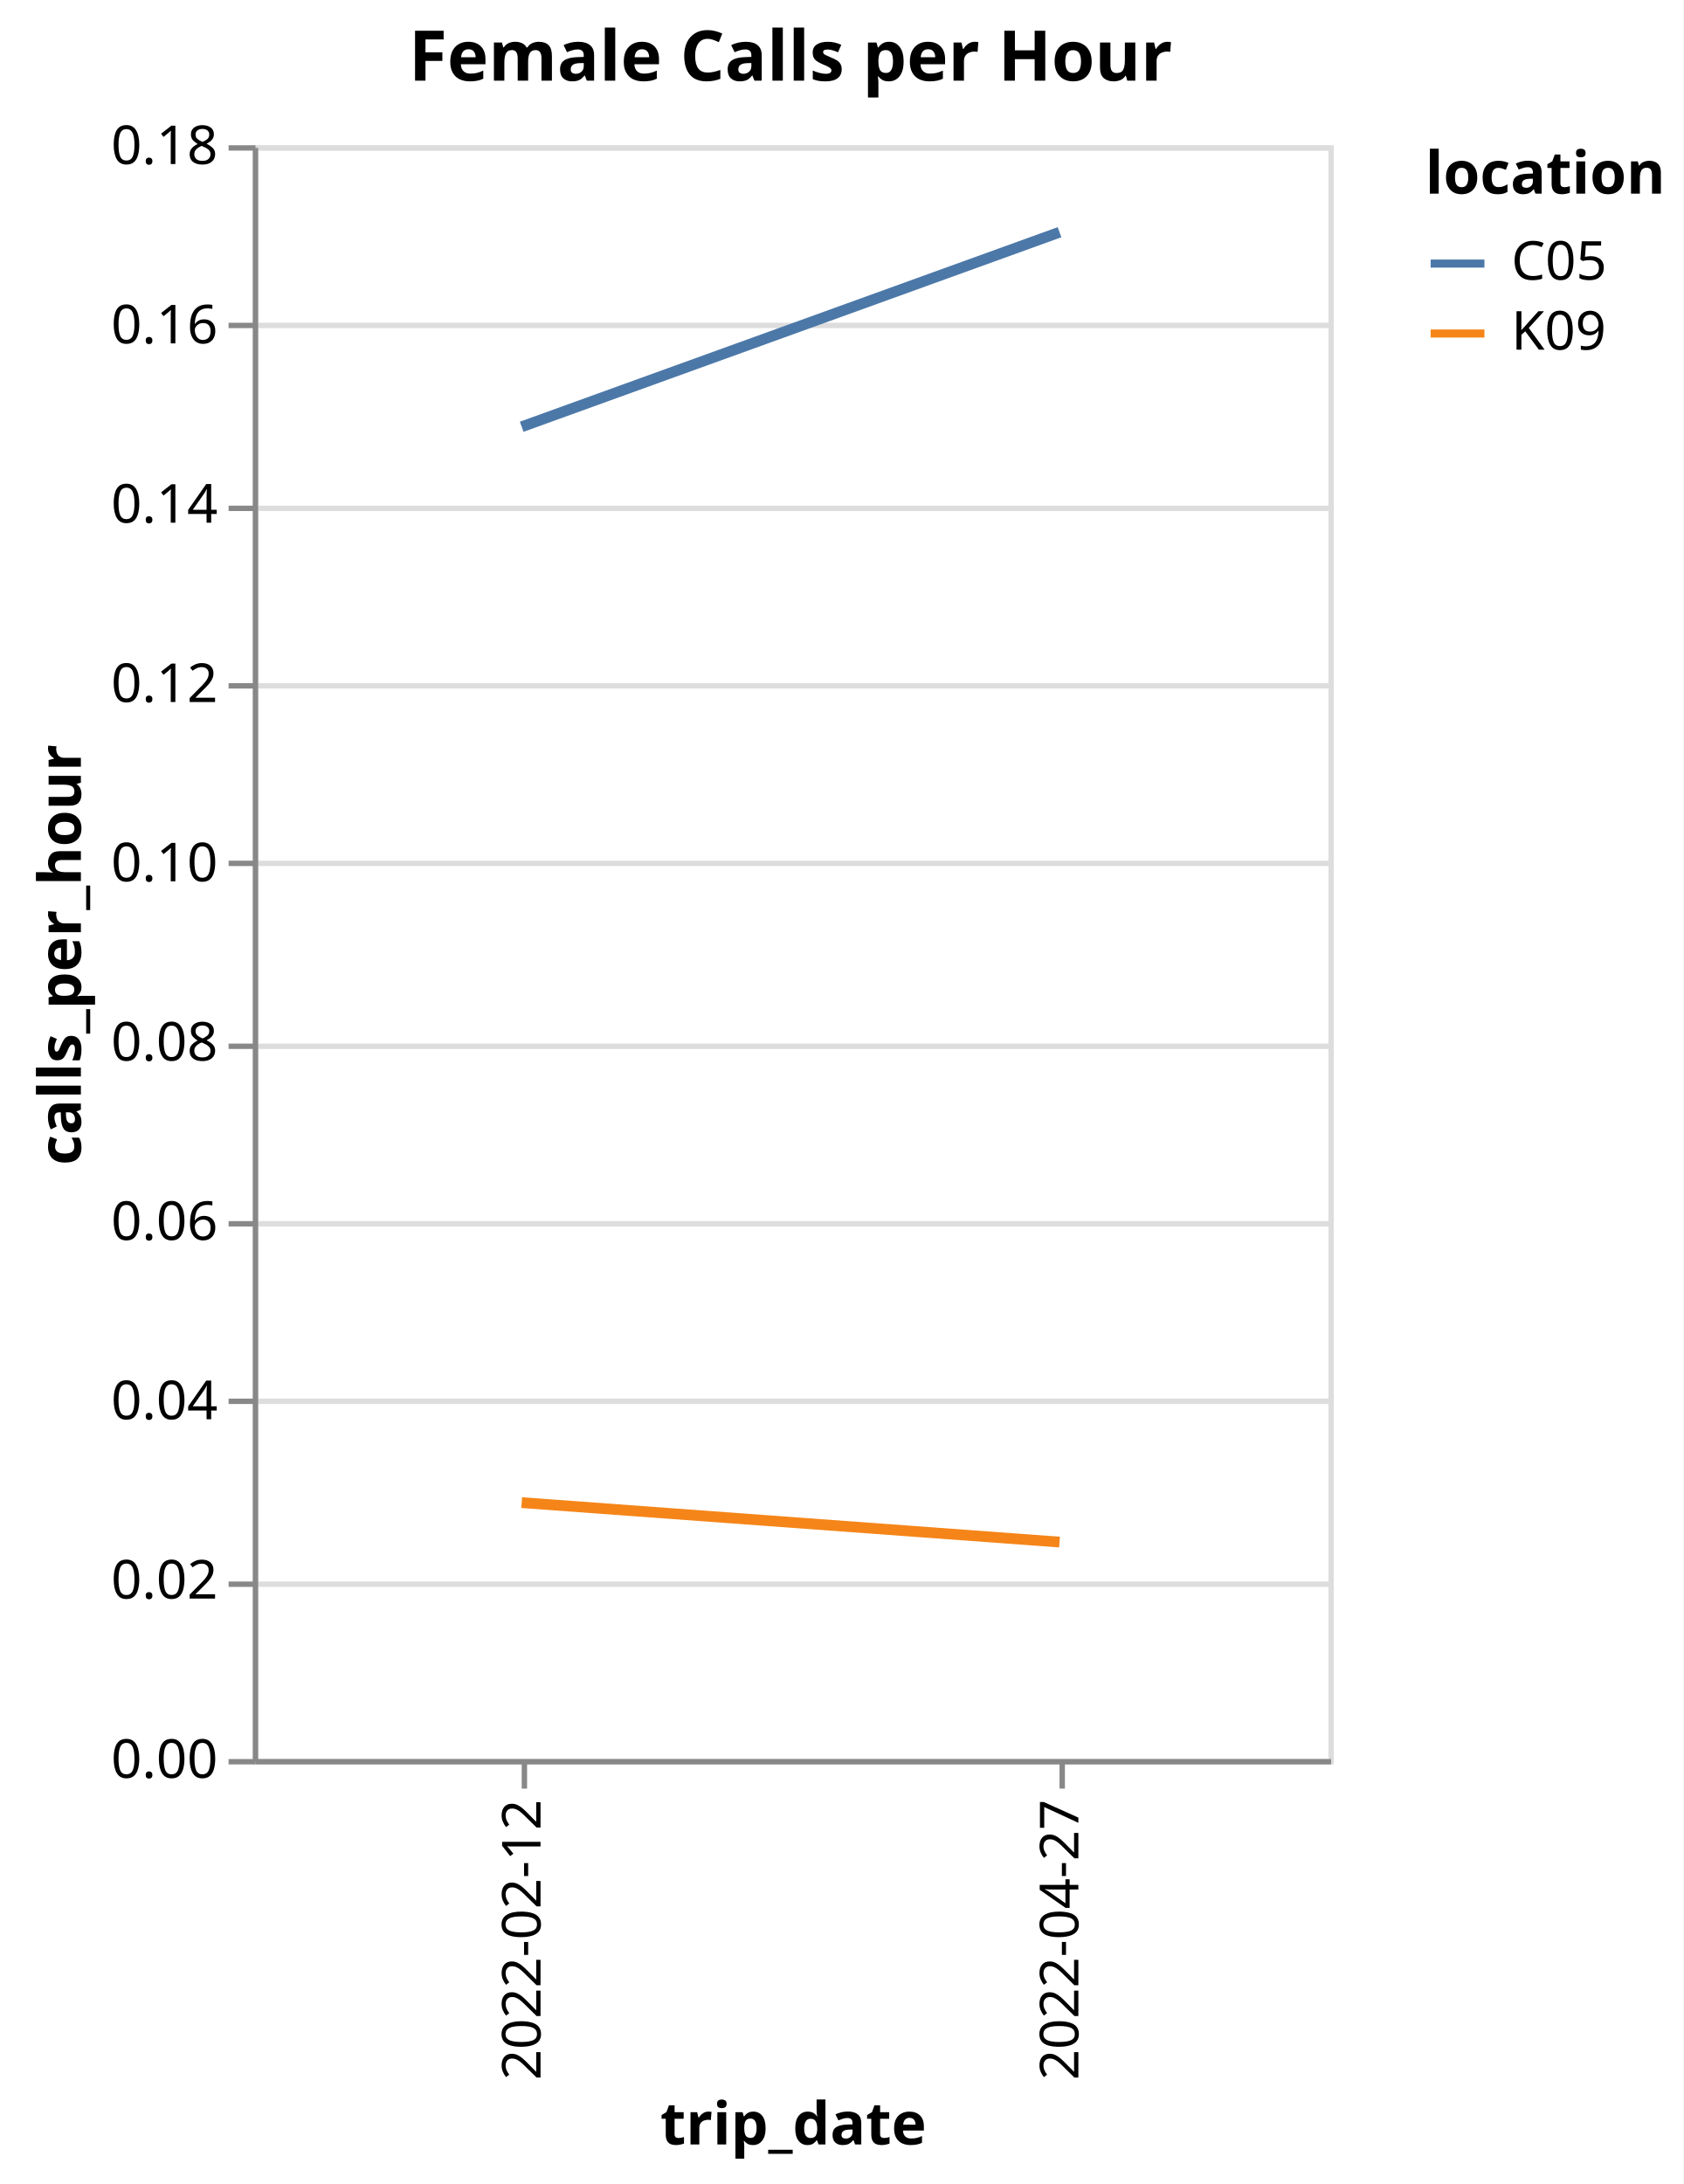
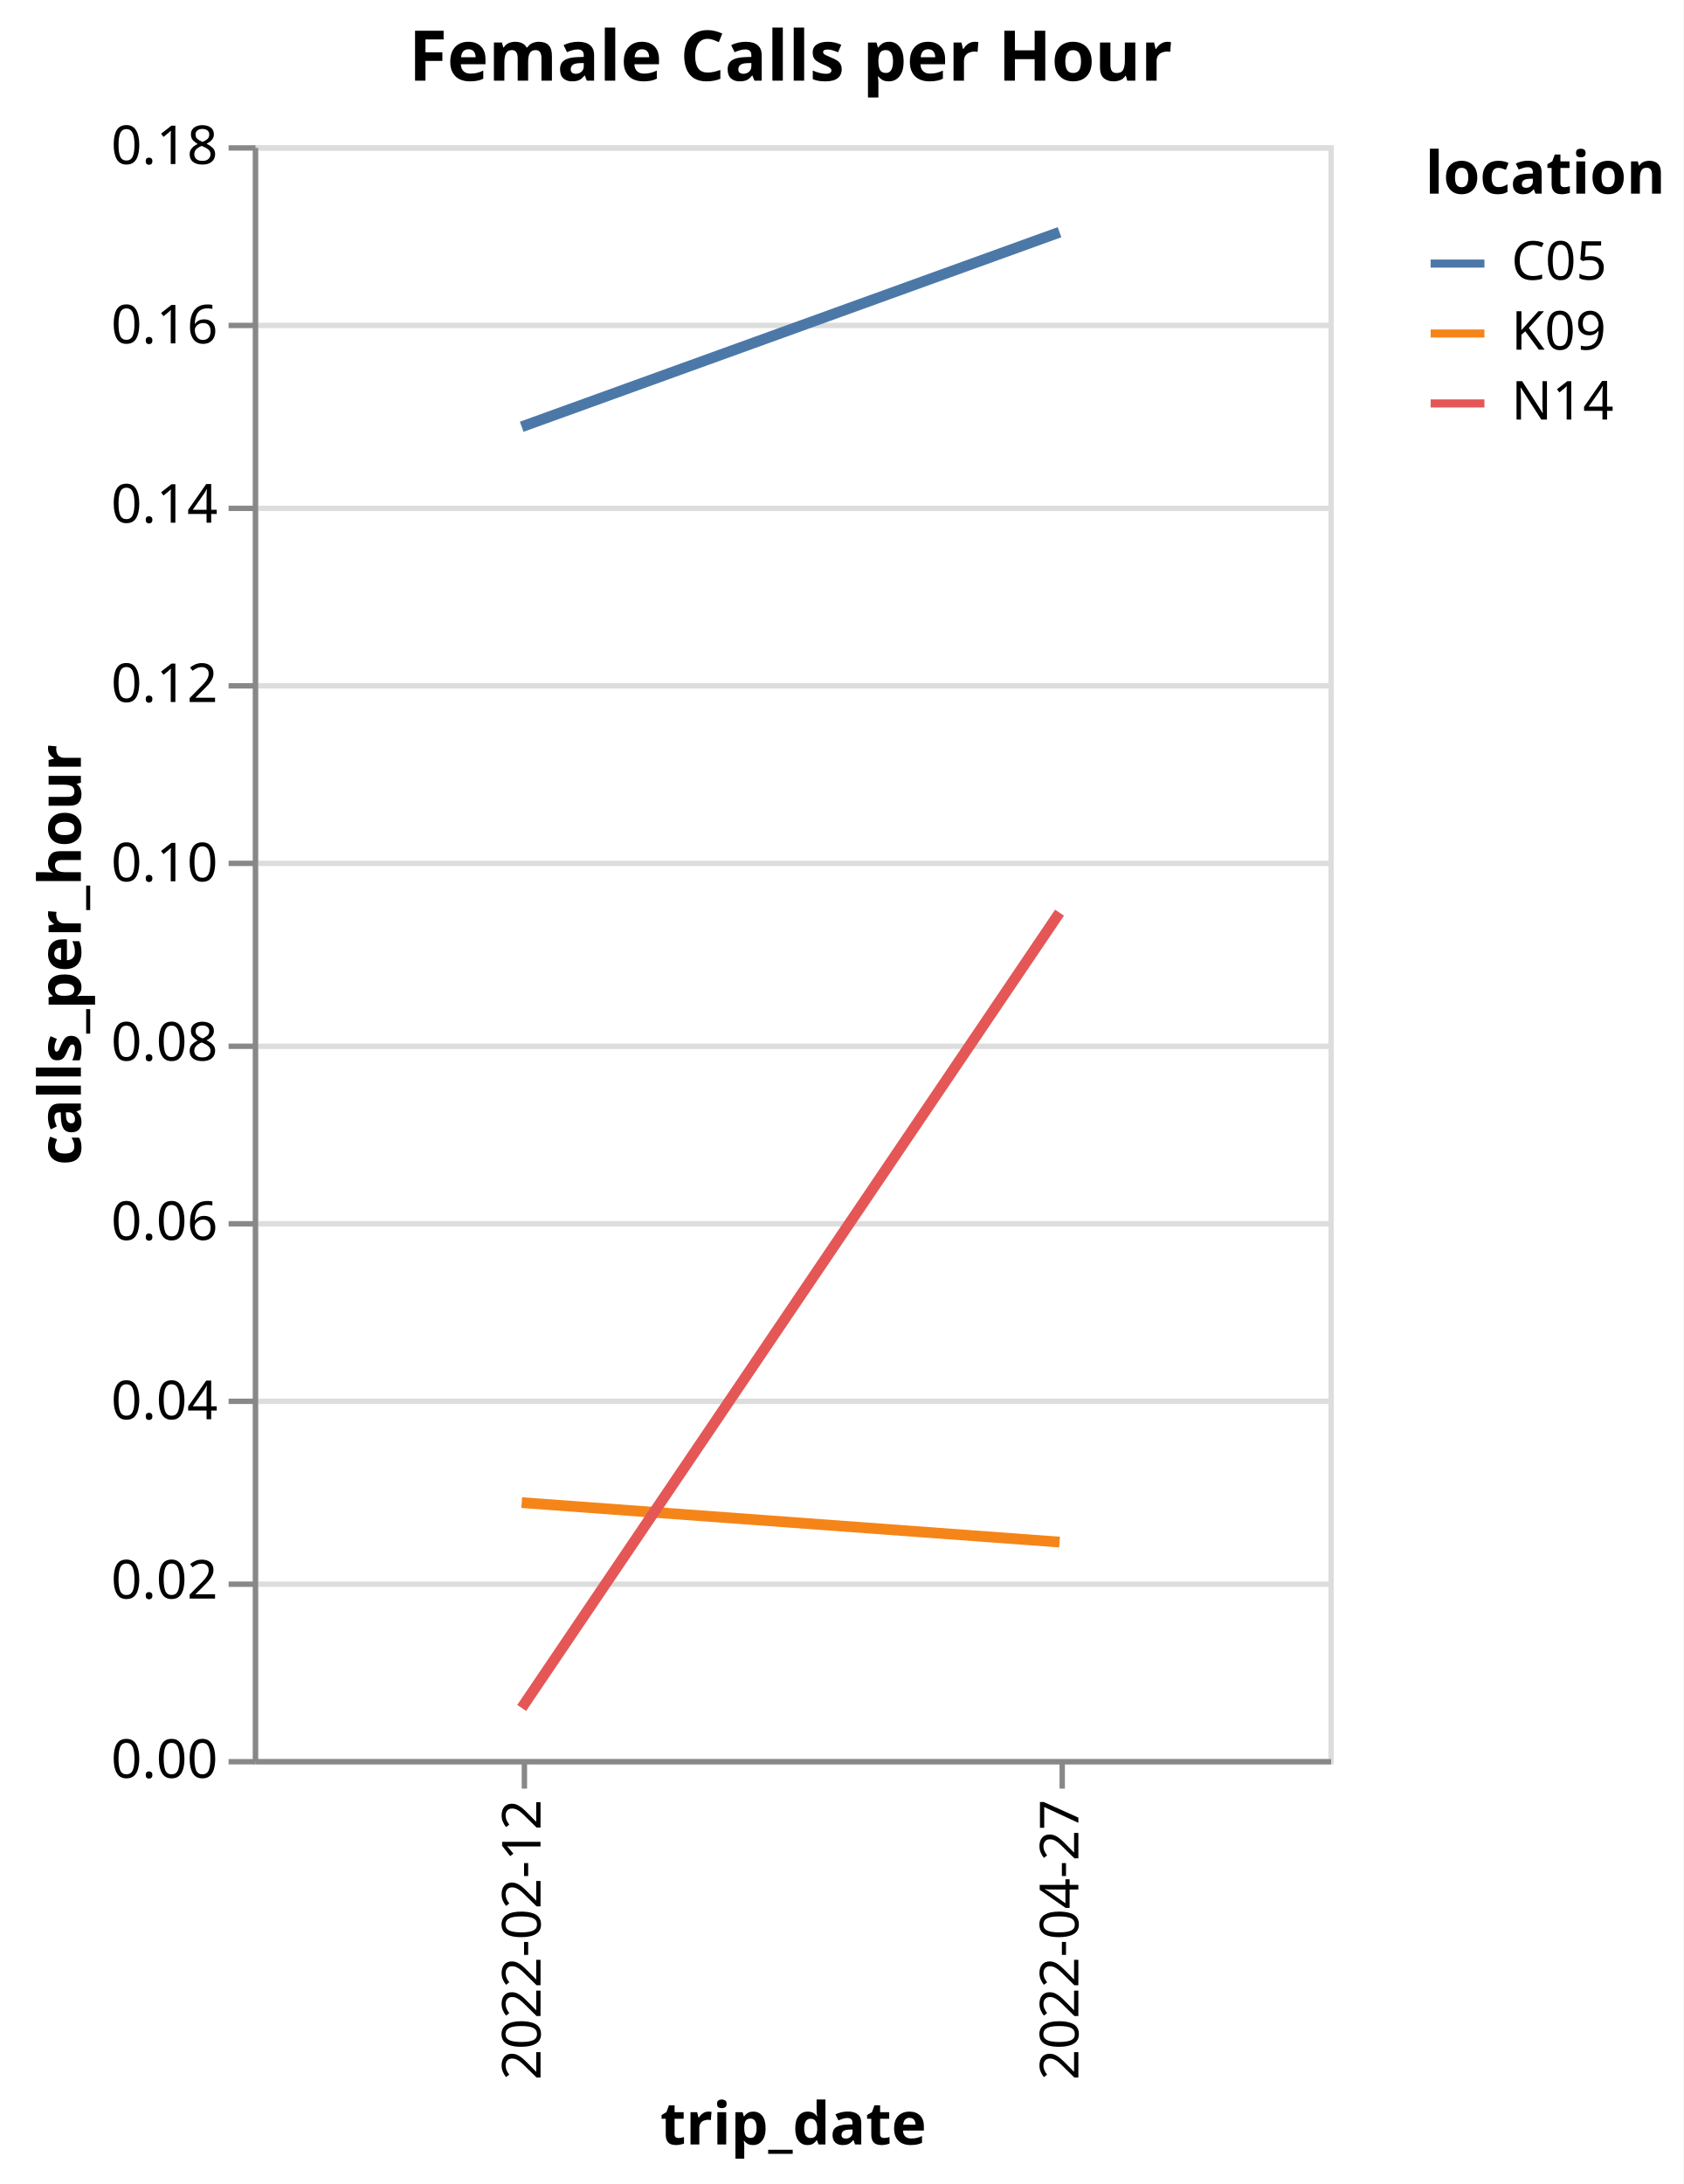
<svg xmlns="http://www.w3.org/2000/svg" version="1.1" class="marks" width="313" height="406" viewBox="0 0 313 406">
  <rect width="313" height="406" fill="white" />
  <g fill="none" stroke-miterlimit="10" transform="translate(47,27)">
    <g class="mark-group role-frame root" role="graphics-object" aria-roledescription="group mark container">
      <g transform="translate(0,0)">
        <path class="background" aria-hidden="true" d="M0.5,0.5h200v300h-200Z" stroke="#ddd" />
        <g>
          <g class="mark-group role-axis" aria-hidden="true">
            <g transform="translate(0.5,0.5)">
              <path class="background" aria-hidden="true" d="M0,0h0v0h0Z" pointer-events="none" />
              <g>
                <g class="mark-rule role-axis-grid" pointer-events="none">
                  <line transform="translate(0,300)" x2="200" y2="0" stroke="#ddd" stroke-width="1" opacity="1" />
                  <line transform="translate(0,267)" x2="200" y2="0" stroke="#ddd" stroke-width="1" opacity="1" />
                  <line transform="translate(0,233)" x2="200" y2="0" stroke="#ddd" stroke-width="1" opacity="1" />
                  <line transform="translate(0,200)" x2="200" y2="0" stroke="#ddd" stroke-width="1" opacity="1" />
                  <line transform="translate(0,167)" x2="200" y2="0" stroke="#ddd" stroke-width="1" opacity="1" />
                  <line transform="translate(0,133)" x2="200" y2="0" stroke="#ddd" stroke-width="1" opacity="1" />
                  <line transform="translate(0,100)" x2="200" y2="0" stroke="#ddd" stroke-width="1" opacity="1" />
                  <line transform="translate(0,67)" x2="200" y2="0" stroke="#ddd" stroke-width="1" opacity="1" />
                  <line transform="translate(0,33)" x2="200" y2="0" stroke="#ddd" stroke-width="1" opacity="1" />
                  <line transform="translate(0,0)" x2="200" y2="0" stroke="#ddd" stroke-width="1" opacity="1" />
                </g>
              </g>
              <path class="foreground" aria-hidden="true" d="" pointer-events="none" display="none" />
            </g>
          </g>
          <g class="mark-group role-axis" role="graphics-symbol" aria-roledescription="axis" aria-label="X-axis titled 'trip_date' for a discrete scale with 2 values: 2022-02-12, 2022-04-27">
            <g transform="translate(0.5,300.5)">
              <path class="background" aria-hidden="true" d="M0,0h0v0h0Z" pointer-events="none" />
              <g>
                <g class="mark-rule role-axis-tick" pointer-events="none">
                  <line transform="translate(50,0)" x2="0" y2="5" stroke="#888" stroke-width="1" opacity="1" />
                  <line transform="translate(150,0)" x2="0" y2="5" stroke="#888" stroke-width="1" opacity="1" />
                </g>
                <g class="mark-text role-axis-label" pointer-events="none">
                  <text text-anchor="end" transform="translate(50,7) rotate(270) translate(0,3)" font-family="sans-serif" font-size="10px" fill="#000" opacity="1">2022-02-12</text>
                  <text text-anchor="end" transform="translate(150,7) rotate(270) translate(0,3)" font-family="sans-serif" font-size="10px" fill="#000" opacity="1">2022-04-27</text>
                </g>
                <g class="mark-rule role-axis-domain" pointer-events="none">
                  <line transform="translate(0,0)" x2="200" y2="0" stroke="#888" stroke-width="1" opacity="1" />
                </g>
                <g class="mark-text role-axis-title" pointer-events="none">
                  <text text-anchor="middle" transform="translate(100,71.15234)" font-family="sans-serif" font-size="11px" font-weight="bold" fill="#000" opacity="1">trip_date</text>
                </g>
              </g>
              <path class="foreground" aria-hidden="true" d="" pointer-events="none" display="none" />
            </g>
          </g>
          <g class="mark-group role-axis" role="graphics-symbol" aria-roledescription="axis" aria-label="Y-axis titled 'calls_per_hour' for a linear scale with values from 0.00 to 0.18">
            <g transform="translate(0.5,0.5)">
              <path class="background" aria-hidden="true" d="M0,0h0v0h0Z" pointer-events="none" />
              <g>
                <g class="mark-rule role-axis-tick" pointer-events="none">
                  <line transform="translate(0,300)" x2="-5" y2="0" stroke="#888" stroke-width="1" opacity="1" />
                  <line transform="translate(0,267)" x2="-5" y2="0" stroke="#888" stroke-width="1" opacity="1" />
                  <line transform="translate(0,233)" x2="-5" y2="0" stroke="#888" stroke-width="1" opacity="1" />
                  <line transform="translate(0,200)" x2="-5" y2="0" stroke="#888" stroke-width="1" opacity="1" />
                  <line transform="translate(0,167)" x2="-5" y2="0" stroke="#888" stroke-width="1" opacity="1" />
                  <line transform="translate(0,133)" x2="-5" y2="0" stroke="#888" stroke-width="1" opacity="1" />
                  <line transform="translate(0,100)" x2="-5" y2="0" stroke="#888" stroke-width="1" opacity="1" />
                  <line transform="translate(0,67)" x2="-5" y2="0" stroke="#888" stroke-width="1" opacity="1" />
                  <line transform="translate(0,33)" x2="-5" y2="0" stroke="#888" stroke-width="1" opacity="1" />
                  <line transform="translate(0,0)" x2="-5" y2="0" stroke="#888" stroke-width="1" opacity="1" />
                </g>
                <g class="mark-text role-axis-label" pointer-events="none">
                  <text text-anchor="end" transform="translate(-7,303)" font-family="sans-serif" font-size="10px" fill="#000" opacity="1">0.00</text>
                  <text text-anchor="end" transform="translate(-7,269.6667)" font-family="sans-serif" font-size="10px" fill="#000" opacity="1">0.02</text>
                  <text text-anchor="end" transform="translate(-7,236.3333)" font-family="sans-serif" font-size="10px" fill="#000" opacity="1">0.04</text>
                  <text text-anchor="end" transform="translate(-7,203)" font-family="sans-serif" font-size="10px" fill="#000" opacity="1">0.06</text>
                  <text text-anchor="end" transform="translate(-7,169.6667)" font-family="sans-serif" font-size="10px" fill="#000" opacity="1">0.08</text>
                  <text text-anchor="end" transform="translate(-7,136.3333)" font-family="sans-serif" font-size="10px" fill="#000" opacity="1">0.10</text>
                  <text text-anchor="end" transform="translate(-7,103)" font-family="sans-serif" font-size="10px" fill="#000" opacity="1">0.12</text>
                  <text text-anchor="end" transform="translate(-7,69.66667)" font-family="sans-serif" font-size="10px" fill="#000" opacity="1">0.14</text>
                  <text text-anchor="end" transform="translate(-7,36.33333)" font-family="sans-serif" font-size="10px" fill="#000" opacity="1">0.16</text>
                  <text text-anchor="end" transform="translate(-7,3)" font-family="sans-serif" font-size="10px" fill="#000" opacity="1">0.18</text>
                </g>
                <g class="mark-rule role-axis-domain" pointer-events="none">
                  <line transform="translate(0,300)" x2="0" y2="-300" stroke="#888" stroke-width="1" opacity="1" />
                </g>
                <g class="mark-text role-axis-title" pointer-events="none">
                  <text text-anchor="middle" transform="translate(-30.46289,150) rotate(-90) translate(0,-2)" font-family="sans-serif" font-size="11px" font-weight="bold" fill="#000" opacity="1">calls_per_hour</text>
                </g>
              </g>
              <path class="foreground" aria-hidden="true" d="" pointer-events="none" display="none" />
            </g>
          </g>
          <g class="mark-group role-scope pathgroup" role="graphics-object" aria-roledescription="group mark container">
            <g transform="translate(0,0)">
              <path class="background" aria-hidden="true" d="M0,0h200v300h-200Z" />
              <g>
                <g class="mark-line role-mark marks" role="graphics-object" aria-roledescription="line mark container">
                  <path aria-label="trip_date: 2022-02-12; calls_per_hour: 0.1486; location: C05" role="graphics-symbol" aria-roledescription="line mark" d="M50,52.333L150,16.167" stroke="#4c78a8" stroke-width="2" />
                </g>
              </g>
              <path class="foreground" aria-hidden="true" d="" display="none" />
            </g>
            <g transform="translate(0,0)">
              <path class="background" aria-hidden="true" d="M0,0h200v300h-200Z" />
              <g>
                <g class="mark-line role-mark marks" role="graphics-object" aria-roledescription="line mark container">
                  <path aria-label="trip_date: 2022-02-12; calls_per_hour: 0.0286; location: K09" role="graphics-symbol" aria-roledescription="line mark" d="M50,252.333L150,259.667" stroke="#f58518" stroke-width="2" />
                </g>
              </g>
              <path class="foreground" aria-hidden="true" d="" display="none" />
            </g>
+             <g transform="translate(0,0)">
+               <path class="background" aria-hidden="true" d="M0,0h200v300h-200Z" />
+               <g>
+                 <g class="mark-line role-mark marks" role="graphics-object" aria-roledescription="line mark container">
+                   <path aria-label="trip_date: 2022-02-12; calls_per_hour: 0.0057; location: N14" role="graphics-symbol" aria-roledescription="line mark" d="M50,290.5L150,142.667" stroke="#e45756" stroke-width="2" />
+                 </g>
+               </g>
+               <path class="foreground" aria-hidden="true" d="" display="none" />
+             </g>
          </g>
-           <g class="mark-group role-legend" role="graphics-symbol" aria-roledescription="legend" aria-label="Symbol legend titled 'location' for stroke color with 2 values: C05, K09">
+           <g class="mark-group role-legend" role="graphics-symbol" aria-roledescription="legend" aria-label="Symbol legend titled 'location' for stroke color with 3 values: C05, K09, N14">
            <g transform="translate(218,0)">
-               <path class="background" aria-hidden="true" d="M0,0h43v40h-43Z" pointer-events="none" />
+               <path class="background" aria-hidden="true" d="M0,0h43v53h-43Z" pointer-events="none" />
              <g>
                <g class="mark-group role-legend-entry">
                  <g transform="translate(0,16)">
                    <path class="background" aria-hidden="true" d="M0,0h0v0h0Z" pointer-events="none" />
                    <g>
                      <g class="mark-group role-scope" role="graphics-object" aria-roledescription="group mark container">
                        <g transform="translate(0,0)">
                          <path class="background" aria-hidden="true" d="M0,0h34.345v11h-34.345Z" pointer-events="none" opacity="1" />
                          <g>
                            <g class="mark-symbol role-legend-symbol" pointer-events="none">
                              <path transform="translate(6,6)" d="M-5,0L5,0" stroke="#4c78a8" stroke-width="1.5" opacity="1" />
                            </g>
                            <g class="mark-text role-legend-label" pointer-events="none">
                              <text text-anchor="start" transform="translate(16,9)" font-family="sans-serif" font-size="10px" fill="#000" opacity="1">C05</text>
                            </g>
                          </g>
                          <path class="foreground" aria-hidden="true" d="" pointer-events="none" display="none" />
                        </g>
                        <g transform="translate(0,13)">
                          <path class="background" aria-hidden="true" d="M0,0h34.345v11h-34.345Z" pointer-events="none" opacity="1" />
                          <g>
                            <g class="mark-symbol role-legend-symbol" pointer-events="none">
                              <path transform="translate(6,6)" d="M-5,0L5,0" stroke="#f58518" stroke-width="1.5" opacity="1" />
                            </g>
                            <g class="mark-text role-legend-label" pointer-events="none">
                              <text text-anchor="start" transform="translate(16,9)" font-family="sans-serif" font-size="10px" fill="#000" opacity="1">K09</text>
+                             </g>
+                           </g>
+                           <path class="foreground" aria-hidden="true" d="" pointer-events="none" display="none" />
+                         </g>
+                         <g transform="translate(0,26)">
+                           <path class="background" aria-hidden="true" d="M0,0h34.345v11h-34.345Z" pointer-events="none" opacity="1" />
+                           <g>
+                             <g class="mark-symbol role-legend-symbol" pointer-events="none">
+                               <path transform="translate(6,6)" d="M-5,0L5,0" stroke="#e45756" stroke-width="1.5" opacity="1" />
+                             </g>
+                             <g class="mark-text role-legend-label" pointer-events="none">
+                               <text text-anchor="start" transform="translate(16,9)" font-family="sans-serif" font-size="10px" fill="#000" opacity="1">N14</text>
                            </g>
                          </g>
                          <path class="foreground" aria-hidden="true" d="" pointer-events="none" display="none" />
                        </g>
                      </g>
                    </g>
                    <path class="foreground" aria-hidden="true" d="" pointer-events="none" display="none" />
                  </g>
                </g>
                <g class="mark-text role-legend-title" pointer-events="none">
                  <text text-anchor="start" transform="translate(0,9)" font-family="sans-serif" font-size="11px" font-weight="bold" fill="#000" opacity="1">location</text>
                </g>
              </g>
              <path class="foreground" aria-hidden="true" d="" pointer-events="none" display="none" />
            </g>
          </g>
          <g class="mark-group role-title">
            <g transform="translate(100,-22)">
              <path class="background" aria-hidden="true" d="M0,0h0v0h0Z" pointer-events="none" />
              <g>
                <g class="mark-text role-title-text" role="graphics-symbol" aria-roledescription="title" aria-label="Title text 'Female Calls per Hour'" pointer-events="none">
                  <text text-anchor="middle" transform="translate(0,10)" font-family="sans-serif" font-size="13px" font-weight="bold" fill="#000" opacity="1">Female Calls per Hour</text>
                </g>
              </g>
              <path class="foreground" aria-hidden="true" d="" pointer-events="none" display="none" />
            </g>
          </g>
        </g>
        <path class="foreground" aria-hidden="true" d="" display="none" />
      </g>
    </g>
  </g>
</svg>
